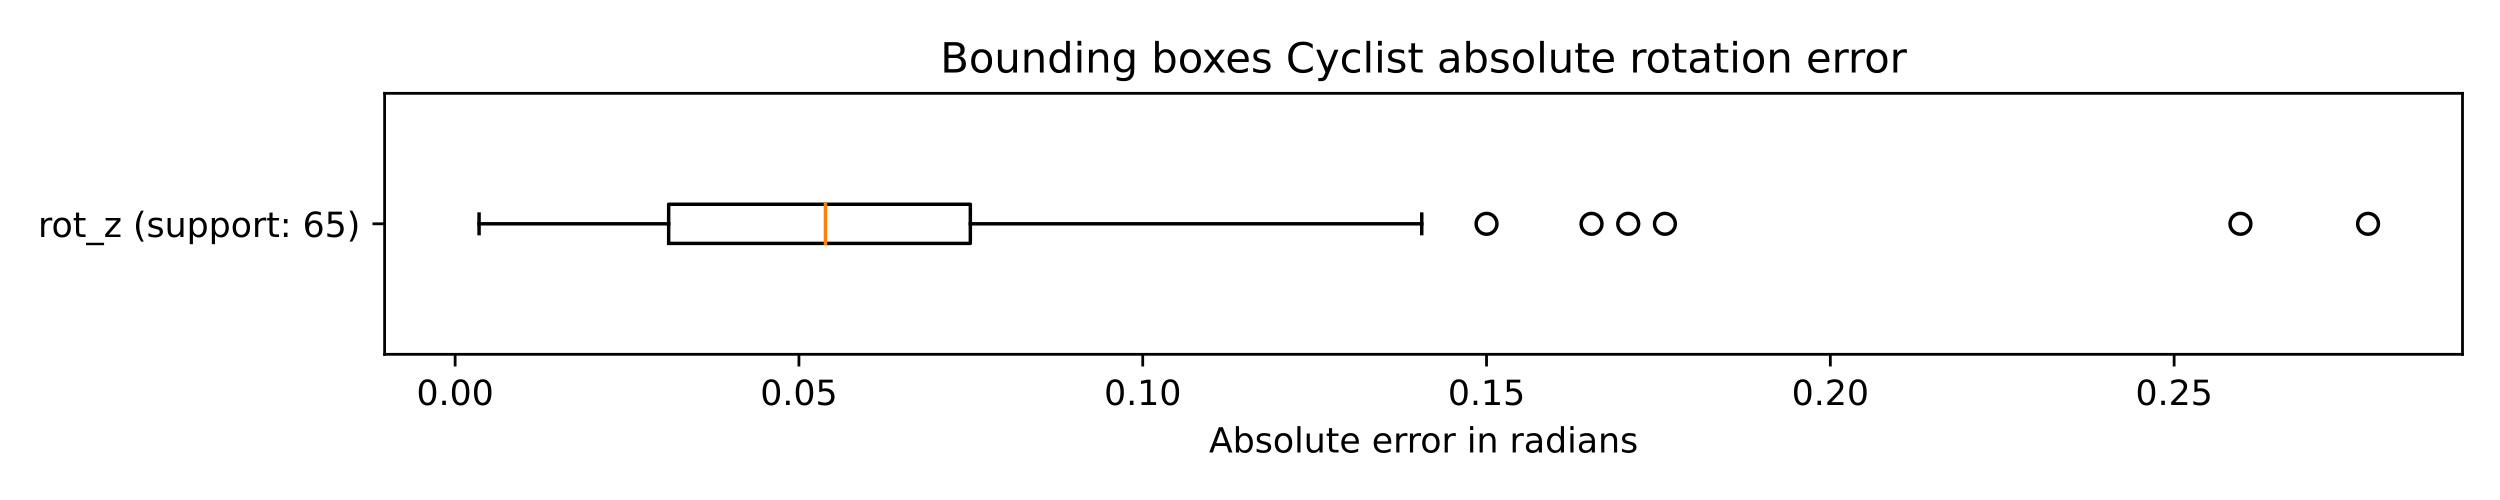
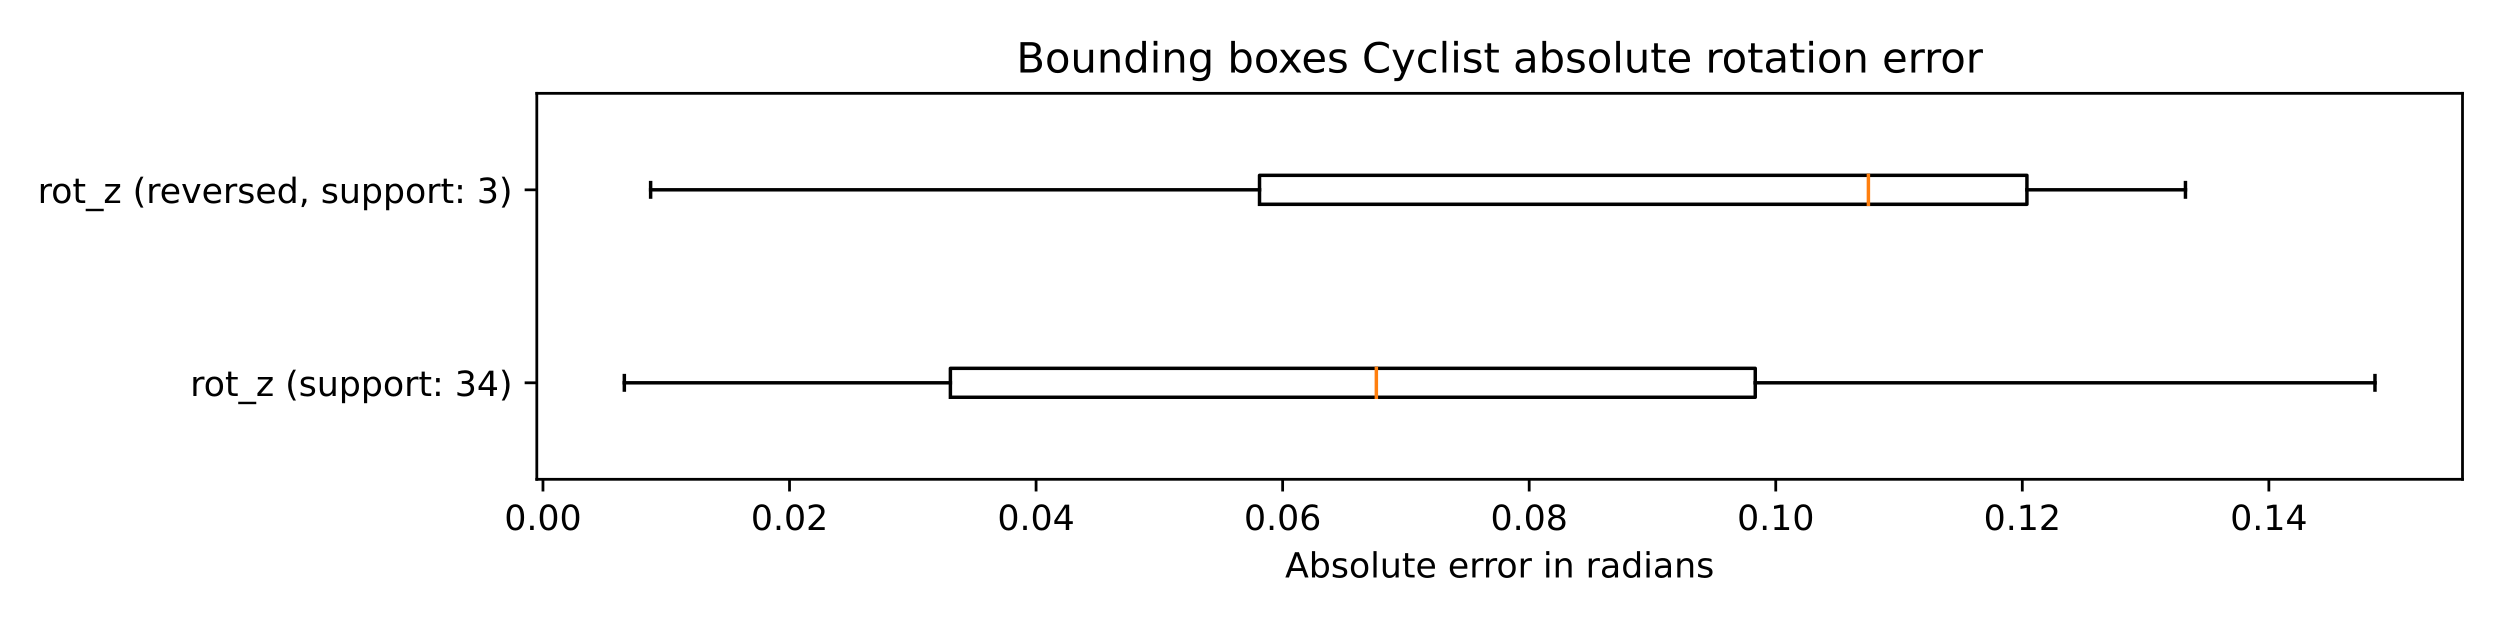
- <svg xmlns="http://www.w3.org/2000/svg" xmlns:xlink="http://www.w3.org/1999/xlink" width="720pt" height="144pt" viewBox="0 0 720 144" version="1.1">
+ <svg xmlns="http://www.w3.org/2000/svg" xmlns:xlink="http://www.w3.org/1999/xlink" width="720pt" height="180pt" viewBox="0 0 720 180" version="1.1">
  <defs>
    <style type="text/css">*{stroke-linejoin: round; stroke-linecap: butt}</style>
  </defs>
  <g id="figure_1">
    <g id="patch_1">
-       <path d="M 0 144  L 720 144  L 720 0  L 0 0  z " style="fill: #ffffff" />
+       <path d="M 0 180  L 720 180  L 720 0  L 0 0  z " style="fill: #ffffff" />
    </g>
    <g id="axes_1">
      <g id="patch_2">
-         <path d="M 110.77 102.04  L 709.2 102.04  L 709.2 26.88  L 110.77 26.88  z " style="fill: #ffffff" />
+         <path d="M 154.6 138.04  L 709.2 138.04  L 709.2 26.88  L 154.6 26.88  z " style="fill: #ffffff" />
      </g>
      <g id="matplotlib.axis_1">
        <g id="xtick_1">
          <g id="line2d_1">
            <defs>
-               <path id="mb2ef3d7399" d="M 0 0  L 0 3.5  " style="stroke: #000000; stroke-width: 0.8" />
+               <path id="m38046a8944" d="M 0 0  L 0 3.5  " style="stroke: #000000; stroke-width: 0.8" />
            </defs>
            <g>
-               <use xlink:href="#mb2ef3d7399" x="131.077" y="102.04" style="stroke: #000000; stroke-width: 0.8" />
+               <use xlink:href="#m38046a8944" x="156.374" y="138.04" style="stroke: #000000; stroke-width: 0.8" />
            </g>
          </g>
          <g id="text_1">
-             <g transform="translate(119.9441 116.6384)scale(0.1 -0.1)">
+             <g transform="translate(145.2414 152.6384)scale(0.1 -0.1)">
              <defs>
                <path id="DejaVuSans-30" d="M 2034 4250  Q 1547 4250 1301 3770  Q 1056 3291 1056 2328  Q 1056 1369 1301 889  Q 1547 409 2034 409  Q 2525 409 2770 889  Q 3016 1369 3016 2328  Q 3016 3291 2770 3770  Q 2525 4250 2034 4250  z M 2034 4750  Q 2819 4750 3233 4129  Q 3647 3509 3647 2328  Q 3647 1150 3233 529  Q 2819 -91 2034 -91  Q 1250 -91 836 529  Q 422 1150 422 2328  Q 422 3509 836 4129  Q 1250 4750 2034 4750  z " transform="scale(0.015625)" />
                <path id="DejaVuSans-2e" d="M 684 794  L 1344 794  L 1344 0  L 684 0  L 684 794  z " transform="scale(0.015625)" />
              </defs>
              <use xlink:href="#DejaVuSans-30" />
              <use xlink:href="#DejaVuSans-2e" x="63.623" />
              <use xlink:href="#DejaVuSans-30" x="95.41" />
              <use xlink:href="#DejaVuSans-30" x="159.033" />
            </g>
          </g>
        </g>
        <g id="xtick_2">
          <g id="line2d_2">
            <g>
-               <use xlink:href="#mb2ef3d7399" x="230.092" y="102.04" style="stroke: #000000; stroke-width: 0.8" />
+               <use xlink:href="#m38046a8944" x="227.382" y="138.04" style="stroke: #000000; stroke-width: 0.8" />
            </g>
          </g>
          <g id="text_2">
-             <g transform="translate(218.959 116.6384)scale(0.1 -0.1)">
-               <defs>
-                 <path id="DejaVuSans-35" d="M 691 4666  L 3169 4666  L 3169 4134  L 1269 4134  L 1269 2991  Q 1406 3038 1543 3061  Q 1681 3084 1819 3084  Q 2600 3084 3056 2656  Q 3513 2228 3513 1497  Q 3513 744 3044 326  Q 2575 -91 1722 -91  Q 1428 -91 1123 -41  Q 819 9 494 109  L 494 744  Q 775 591 1075 516  Q 1375 441 1709 441  Q 2250 441 2565 725  Q 2881 1009 2881 1497  Q 2881 1984 2565 2268  Q 2250 2553 1709 2553  Q 1456 2553 1204 2497  Q 953 2441 691 2322  L 691 4666  z " transform="scale(0.015625)" />
+             <g transform="translate(216.2497 152.6384)scale(0.1 -0.1)">
+               <defs>
+                 <path id="DejaVuSans-32" d="M 1228 531  L 3431 531  L 3431 0  L 469 0  L 469 531  Q 828 903 1448 1529  Q 2069 2156 2228 2338  Q 2531 2678 2651 2914  Q 2772 3150 2772 3378  Q 2772 3750 2511 3984  Q 2250 4219 1831 4219  Q 1534 4219 1204 4116  Q 875 4013 500 3803  L 500 4441  Q 881 4594 1212 4672  Q 1544 4750 1819 4750  Q 2544 4750 2975 4387  Q 3406 4025 3406 3419  Q 3406 3131 3298 2873  Q 3191 2616 2906 2266  Q 2828 2175 2409 1742  Q 1991 1309 1228 531  z " transform="scale(0.015625)" />
              </defs>
              <use xlink:href="#DejaVuSans-30" />
              <use xlink:href="#DejaVuSans-2e" x="63.623" />
              <use xlink:href="#DejaVuSans-30" x="95.41" />
-               <use xlink:href="#DejaVuSans-35" x="159.033" />
+               <use xlink:href="#DejaVuSans-32" x="159.033" />
            </g>
          </g>
        </g>
        <g id="xtick_3">
          <g id="line2d_3">
            <g>
-               <use xlink:href="#mb2ef3d7399" x="329.107" y="102.04" style="stroke: #000000; stroke-width: 0.8" />
+               <use xlink:href="#m38046a8944" x="298.391" y="138.04" style="stroke: #000000; stroke-width: 0.8" />
            </g>
          </g>
          <g id="text_3">
-             <g transform="translate(317.9739 116.6384)scale(0.1 -0.1)">
+             <g transform="translate(287.2579 152.6384)scale(0.1 -0.1)">
+               <defs>
+                 <path id="DejaVuSans-34" d="M 2419 4116  L 825 1625  L 2419 1625  L 2419 4116  z M 2253 4666  L 3047 4666  L 3047 1625  L 3713 1625  L 3713 1100  L 3047 1100  L 3047 0  L 2419 0  L 2419 1100  L 313 1100  L 313 1709  L 2253 4666  z " transform="scale(0.015625)" />
+               </defs>
+               <use xlink:href="#DejaVuSans-30" />
+               <use xlink:href="#DejaVuSans-2e" x="63.623" />
+               <use xlink:href="#DejaVuSans-30" x="95.41" />
+               <use xlink:href="#DejaVuSans-34" x="159.033" />
+             </g>
+           </g>
+         </g>
+         <g id="xtick_4">
+           <g id="line2d_4">
+             <g>
+               <use xlink:href="#m38046a8944" x="369.399" y="138.04" style="stroke: #000000; stroke-width: 0.8" />
+             </g>
+           </g>
+           <g id="text_4">
+             <g transform="translate(358.2661 152.6384)scale(0.1 -0.1)">
+               <defs>
+                 <path id="DejaVuSans-36" d="M 2113 2584  Q 1688 2584 1439 2293  Q 1191 2003 1191 1497  Q 1191 994 1439 701  Q 1688 409 2113 409  Q 2538 409 2786 701  Q 3034 994 3034 1497  Q 3034 2003 2786 2293  Q 2538 2584 2113 2584  z M 3366 4563  L 3366 3988  Q 3128 4100 2886 4159  Q 2644 4219 2406 4219  Q 1781 4219 1451 3797  Q 1122 3375 1075 2522  Q 1259 2794 1537 2939  Q 1816 3084 2150 3084  Q 2853 3084 3261 2657  Q 3669 2231 3669 1497  Q 3669 778 3244 343  Q 2819 -91 2113 -91  Q 1303 -91 875 529  Q 447 1150 447 2328  Q 447 3434 972 4092  Q 1497 4750 2381 4750  Q 2619 4750 2861 4703  Q 3103 4656 3366 4563  z " transform="scale(0.015625)" />
+               </defs>
+               <use xlink:href="#DejaVuSans-30" />
+               <use xlink:href="#DejaVuSans-2e" x="63.623" />
+               <use xlink:href="#DejaVuSans-30" x="95.41" />
+               <use xlink:href="#DejaVuSans-36" x="159.033" />
+             </g>
+           </g>
+         </g>
+         <g id="xtick_5">
+           <g id="line2d_5">
+             <g>
+               <use xlink:href="#m38046a8944" x="440.407" y="138.04" style="stroke: #000000; stroke-width: 0.8" />
+             </g>
+           </g>
+           <g id="text_5">
+             <g transform="translate(429.2743 152.6384)scale(0.1 -0.1)">
+               <defs>
+                 <path id="DejaVuSans-38" d="M 2034 2216  Q 1584 2216 1326 1975  Q 1069 1734 1069 1313  Q 1069 891 1326 650  Q 1584 409 2034 409  Q 2484 409 2743 651  Q 3003 894 3003 1313  Q 3003 1734 2745 1975  Q 2488 2216 2034 2216  z M 1403 2484  Q 997 2584 770 2862  Q 544 3141 544 3541  Q 544 4100 942 4425  Q 1341 4750 2034 4750  Q 2731 4750 3128 4425  Q 3525 4100 3525 3541  Q 3525 3141 3298 2862  Q 3072 2584 2669 2484  Q 3125 2378 3379 2068  Q 3634 1759 3634 1313  Q 3634 634 3220 271  Q 2806 -91 2034 -91  Q 1263 -91 848 271  Q 434 634 434 1313  Q 434 1759 690 2068  Q 947 2378 1403 2484  z M 1172 3481  Q 1172 3119 1398 2916  Q 1625 2713 2034 2713  Q 2441 2713 2670 2916  Q 2900 3119 2900 3481  Q 2900 3844 2670 4047  Q 2441 4250 2034 4250  Q 1625 4250 1398 4047  Q 1172 3844 1172 3481  z " transform="scale(0.015625)" />
+               </defs>
+               <use xlink:href="#DejaVuSans-30" />
+               <use xlink:href="#DejaVuSans-2e" x="63.623" />
+               <use xlink:href="#DejaVuSans-30" x="95.41" />
+               <use xlink:href="#DejaVuSans-38" x="159.033" />
+             </g>
+           </g>
+         </g>
+         <g id="xtick_6">
+           <g id="line2d_6">
+             <g>
+               <use xlink:href="#m38046a8944" x="511.415" y="138.04" style="stroke: #000000; stroke-width: 0.8" />
+             </g>
+           </g>
+           <g id="text_6">
+             <g transform="translate(500.2826 152.6384)scale(0.1 -0.1)">
              <defs>
                <path id="DejaVuSans-31" d="M 794 531  L 1825 531  L 1825 4091  L 703 3866  L 703 4441  L 1819 4666  L 2450 4666  L 2450 531  L 3481 531  L 3481 0  L 794 0  L 794 531  z " transform="scale(0.015625)" />
              </defs>
              <use xlink:href="#DejaVuSans-30" />
              <use xlink:href="#DejaVuSans-2e" x="63.623" />
              <use xlink:href="#DejaVuSans-31" x="95.41" />
              <use xlink:href="#DejaVuSans-30" x="159.033" />
            </g>
          </g>
        </g>
-         <g id="xtick_4">
-           <g id="line2d_4">
-             <g>
-               <use xlink:href="#mb2ef3d7399" x="428.122" y="102.04" style="stroke: #000000; stroke-width: 0.8" />
-             </g>
-           </g>
-           <g id="text_4">
-             <g transform="translate(416.9887 116.6384)scale(0.1 -0.1)">
+         <g id="xtick_7">
+           <g id="line2d_7">
+             <g>
+               <use xlink:href="#m38046a8944" x="582.424" y="138.04" style="stroke: #000000; stroke-width: 0.8" />
+             </g>
+           </g>
+           <g id="text_7">
+             <g transform="translate(571.2908 152.6384)scale(0.1 -0.1)">
              <use xlink:href="#DejaVuSans-30" />
              <use xlink:href="#DejaVuSans-2e" x="63.623" />
              <use xlink:href="#DejaVuSans-31" x="95.41" />
-               <use xlink:href="#DejaVuSans-35" x="159.033" />
-             </g>
-           </g>
-         </g>
-         <g id="xtick_5">
-           <g id="line2d_5">
-             <g>
-               <use xlink:href="#mb2ef3d7399" x="527.136" y="102.04" style="stroke: #000000; stroke-width: 0.8" />
-             </g>
-           </g>
-           <g id="text_5">
-             <g transform="translate(516.0036 116.6384)scale(0.1 -0.1)">
-               <defs>
-                 <path id="DejaVuSans-32" d="M 1228 531  L 3431 531  L 3431 0  L 469 0  L 469 531  Q 828 903 1448 1529  Q 2069 2156 2228 2338  Q 2531 2678 2651 2914  Q 2772 3150 2772 3378  Q 2772 3750 2511 3984  Q 2250 4219 1831 4219  Q 1534 4219 1204 4116  Q 875 4013 500 3803  L 500 4441  Q 881 4594 1212 4672  Q 1544 4750 1819 4750  Q 2544 4750 2975 4387  Q 3406 4025 3406 3419  Q 3406 3131 3298 2873  Q 3191 2616 2906 2266  Q 2828 2175 2409 1742  Q 1991 1309 1228 531  z " transform="scale(0.015625)" />
-               </defs>
-               <use xlink:href="#DejaVuSans-30" />
-               <use xlink:href="#DejaVuSans-2e" x="63.623" />
-               <use xlink:href="#DejaVuSans-32" x="95.41" />
-               <use xlink:href="#DejaVuSans-30" x="159.033" />
-             </g>
-           </g>
-         </g>
-         <g id="xtick_6">
-           <g id="line2d_6">
-             <g>
-               <use xlink:href="#mb2ef3d7399" x="626.151" y="102.04" style="stroke: #000000; stroke-width: 0.8" />
-             </g>
-           </g>
-           <g id="text_6">
-             <g transform="translate(615.0185 116.6384)scale(0.1 -0.1)">
-               <use xlink:href="#DejaVuSans-30" />
-               <use xlink:href="#DejaVuSans-2e" x="63.623" />
-               <use xlink:href="#DejaVuSans-32" x="95.41" />
-               <use xlink:href="#DejaVuSans-35" x="159.033" />
-             </g>
-           </g>
-         </g>
-         <g id="text_7">
-           <g transform="translate(348.1842 130.3166)scale(0.1 -0.1)">
+               <use xlink:href="#DejaVuSans-32" x="159.033" />
+             </g>
+           </g>
+         </g>
+         <g id="xtick_8">
+           <g id="line2d_8">
+             <g>
+               <use xlink:href="#m38046a8944" x="653.432" y="138.04" style="stroke: #000000; stroke-width: 0.8" />
+             </g>
+           </g>
+           <g id="text_8">
+             <g transform="translate(642.299 152.6384)scale(0.1 -0.1)">
+               <use xlink:href="#DejaVuSans-30" />
+               <use xlink:href="#DejaVuSans-2e" x="63.623" />
+               <use xlink:href="#DejaVuSans-31" x="95.41" />
+               <use xlink:href="#DejaVuSans-34" x="159.033" />
+             </g>
+           </g>
+         </g>
+         <g id="text_9">
+           <g transform="translate(370.0992 166.3166)scale(0.1 -0.1)">
            <defs>
              <path id="DejaVuSans-41" d="M 2188 4044  L 1331 1722  L 3047 1722  L 2188 4044  z M 1831 4666  L 2547 4666  L 4325 0  L 3669 0  L 3244 1197  L 1141 1197  L 716 0  L 50 0  L 1831 4666  z " transform="scale(0.015625)" />
              <path id="DejaVuSans-62" d="M 3116 1747  Q 3116 2381 2855 2742  Q 2594 3103 2138 3103  Q 1681 3103 1420 2742  Q 1159 2381 1159 1747  Q 1159 1113 1420 752  Q 1681 391 2138 391  Q 2594 391 2855 752  Q 3116 1113 3116 1747  z M 1159 2969  Q 1341 3281 1617 3432  Q 1894 3584 2278 3584  Q 2916 3584 3314 3078  Q 3713 2572 3713 1747  Q 3713 922 3314 415  Q 2916 -91 2278 -91  Q 1894 -91 1617 61  Q 1341 213 1159 525  L 1159 0  L 581 0  L 581 4863  L 1159 4863  L 1159 2969  z " transform="scale(0.015625)" />
              <path id="DejaVuSans-73" d="M 2834 3397  L 2834 2853  Q 2591 2978 2328 3040  Q 2066 3103 1784 3103  Q 1356 3103 1142 2972  Q 928 2841 928 2578  Q 928 2378 1081 2264  Q 1234 2150 1697 2047  L 1894 2003  Q 2506 1872 2764 1633  Q 3022 1394 3022 966  Q 3022 478 2636 193  Q 2250 -91 1575 -91  Q 1294 -91 989 -36  Q 684 19 347 128  L 347 722  Q 666 556 975 473  Q 1284 391 1588 391  Q 1994 391 2212 530  Q 2431 669 2431 922  Q 2431 1156 2273 1281  Q 2116 1406 1581 1522  L 1381 1569  Q 847 1681 609 1914  Q 372 2147 372 2553  Q 372 3047 722 3315  Q 1072 3584 1716 3584  Q 2034 3584 2315 3537  Q 2597 3491 2834 3397  z " transform="scale(0.015625)" />
              <path id="DejaVuSans-6f" d="M 1959 3097  Q 1497 3097 1228 2736  Q 959 2375 959 1747  Q 959 1119 1226 758  Q 1494 397 1959 397  Q 2419 397 2687 759  Q 2956 1122 2956 1747  Q 2956 2369 2687 2733  Q 2419 3097 1959 3097  z M 1959 3584  Q 2709 3584 3137 3096  Q 3566 2609 3566 1747  Q 3566 888 3137 398  Q 2709 -91 1959 -91  Q 1206 -91 779 398  Q 353 888 353 1747  Q 353 2609 779 3096  Q 1206 3584 1959 3584  z " transform="scale(0.015625)" />
              <path id="DejaVuSans-6c" d="M 603 4863  L 1178 4863  L 1178 0  L 603 0  L 603 4863  z " transform="scale(0.015625)" />
              <path id="DejaVuSans-75" d="M 544 1381  L 544 3500  L 1119 3500  L 1119 1403  Q 1119 906 1312 657  Q 1506 409 1894 409  Q 2359 409 2629 706  Q 2900 1003 2900 1516  L 2900 3500  L 3475 3500  L 3475 0  L 2900 0  L 2900 538  Q 2691 219 2414 64  Q 2138 -91 1772 -91  Q 1169 -91 856 284  Q 544 659 544 1381  z M 1991 3584  L 1991 3584  z " transform="scale(0.015625)" />
              <path id="DejaVuSans-74" d="M 1172 4494  L 1172 3500  L 2356 3500  L 2356 3053  L 1172 3053  L 1172 1153  Q 1172 725 1289 603  Q 1406 481 1766 481  L 2356 481  L 2356 0  L 1766 0  Q 1100 0 847 248  Q 594 497 594 1153  L 594 3053  L 172 3053  L 172 3500  L 594 3500  L 594 4494  L 1172 4494  z " transform="scale(0.015625)" />
              <path id="DejaVuSans-65" d="M 3597 1894  L 3597 1613  L 953 1613  Q 991 1019 1311 708  Q 1631 397 2203 397  Q 2534 397 2845 478  Q 3156 559 3463 722  L 3463 178  Q 3153 47 2828 -22  Q 2503 -91 2169 -91  Q 1331 -91 842 396  Q 353 884 353 1716  Q 353 2575 817 3079  Q 1281 3584 2069 3584  Q 2775 3584 3186 3129  Q 3597 2675 3597 1894  z M 3022 2063  Q 3016 2534 2758 2815  Q 2500 3097 2075 3097  Q 1594 3097 1305 2825  Q 1016 2553 972 2059  L 3022 2063  z " transform="scale(0.015625)" />
              <path id="DejaVuSans-20" transform="scale(0.015625)" />
              <path id="DejaVuSans-72" d="M 2631 2963  Q 2534 3019 2420 3045  Q 2306 3072 2169 3072  Q 1681 3072 1420 2755  Q 1159 2438 1159 1844  L 1159 0  L 581 0  L 581 3500  L 1159 3500  L 1159 2956  Q 1341 3275 1631 3429  Q 1922 3584 2338 3584  Q 2397 3584 2469 3576  Q 2541 3569 2628 3553  L 2631 2963  z " transform="scale(0.015625)" />
              <path id="DejaVuSans-69" d="M 603 3500  L 1178 3500  L 1178 0  L 603 0  L 603 3500  z M 603 4863  L 1178 4863  L 1178 4134  L 603 4134  L 603 4863  z " transform="scale(0.015625)" />
              <path id="DejaVuSans-6e" d="M 3513 2113  L 3513 0  L 2938 0  L 2938 2094  Q 2938 2591 2744 2837  Q 2550 3084 2163 3084  Q 1697 3084 1428 2787  Q 1159 2491 1159 1978  L 1159 0  L 581 0  L 581 3500  L 1159 3500  L 1159 2956  Q 1366 3272 1645 3428  Q 1925 3584 2291 3584  Q 2894 3584 3203 3211  Q 3513 2838 3513 2113  z " transform="scale(0.015625)" />
              <path id="DejaVuSans-61" d="M 2194 1759  Q 1497 1759 1228 1600  Q 959 1441 959 1056  Q 959 750 1161 570  Q 1363 391 1709 391  Q 2188 391 2477 730  Q 2766 1069 2766 1631  L 2766 1759  L 2194 1759  z M 3341 1997  L 3341 0  L 2766 0  L 2766 531  Q 2569 213 2275 61  Q 1981 -91 1556 -91  Q 1019 -91 701 211  Q 384 513 384 1019  Q 384 1609 779 1909  Q 1175 2209 1959 2209  L 2766 2209  L 2766 2266  Q 2766 2663 2505 2880  Q 2244 3097 1772 3097  Q 1472 3097 1187 3025  Q 903 2953 641 2809  L 641 3341  Q 956 3463 1253 3523  Q 1550 3584 1831 3584  Q 2591 3584 2966 3190  Q 3341 2797 3341 1997  z " transform="scale(0.015625)" />
              <path id="DejaVuSans-64" d="M 2906 2969  L 2906 4863  L 3481 4863  L 3481 0  L 2906 0  L 2906 525  Q 2725 213 2448 61  Q 2172 -91 1784 -91  Q 1150 -91 751 415  Q 353 922 353 1747  Q 353 2572 751 3078  Q 1150 3584 1784 3584  Q 2172 3584 2448 3432  Q 2725 3281 2906 2969  z M 947 1747  Q 947 1113 1208 752  Q 1469 391 1925 391  Q 2381 391 2643 752  Q 2906 1113 2906 1747  Q 2906 2381 2643 2742  Q 2381 3103 1925 3103  Q 1469 3103 1208 2742  Q 947 2381 947 1747  z " transform="scale(0.015625)" />
            </defs>
            <use xlink:href="#DejaVuSans-41" />
            <use xlink:href="#DejaVuSans-62" x="68.408" />
            <use xlink:href="#DejaVuSans-73" x="131.885" />
            <use xlink:href="#DejaVuSans-6f" x="183.984" />
            <use xlink:href="#DejaVuSans-6c" x="245.166" />
            <use xlink:href="#DejaVuSans-75" x="272.949" />
            <use xlink:href="#DejaVuSans-74" x="336.328" />
            <use xlink:href="#DejaVuSans-65" x="375.537" />
            <use xlink:href="#DejaVuSans-20" x="437.061" />
            <use xlink:href="#DejaVuSans-65" x="468.848" />
            <use xlink:href="#DejaVuSans-72" x="530.371" />
            <use xlink:href="#DejaVuSans-72" x="569.734" />
            <use xlink:href="#DejaVuSans-6f" x="608.598" />
            <use xlink:href="#DejaVuSans-72" x="669.779" />
            <use xlink:href="#DejaVuSans-20" x="710.893" />
            <use xlink:href="#DejaVuSans-69" x="742.68" />
            <use xlink:href="#DejaVuSans-6e" x="770.463" />
            <use xlink:href="#DejaVuSans-20" x="833.842" />
            <use xlink:href="#DejaVuSans-72" x="865.629" />
            <use xlink:href="#DejaVuSans-61" x="906.742" />
            <use xlink:href="#DejaVuSans-64" x="968.021" />
            <use xlink:href="#DejaVuSans-69" x="1031.498" />
            <use xlink:href="#DejaVuSans-61" x="1059.281" />
            <use xlink:href="#DejaVuSans-6e" x="1120.561" />
            <use xlink:href="#DejaVuSans-73" x="1183.939" />
          </g>
        </g>
      </g>
      <g id="matplotlib.axis_2">
        <g id="ytick_1">
-           <g id="line2d_7">
+           <g id="line2d_9">
            <defs>
-               <path id="mb068bb8f58" d="M 0 0  L -3.5 0  " style="stroke: #000000; stroke-width: 0.8" />
+               <path id="m2ed63e2a36" d="M 0 0  L -3.5 0  " style="stroke: #000000; stroke-width: 0.8" />
            </defs>
            <g>
-               <use xlink:href="#mb068bb8f58" x="110.77" y="64.46" style="stroke: #000000; stroke-width: 0.8" />
-             </g>
-           </g>
-           <g id="text_8">
-             <g transform="translate(10.94969 68.25375)scale(0.1 -0.1)">
+               <use xlink:href="#m2ed63e2a36" x="154.6" y="110.25" style="stroke: #000000; stroke-width: 0.8" />
+             </g>
+           </g>
+           <g id="text_10">
+             <g transform="translate(54.77969 114.0438)scale(0.1 -0.1)">
              <defs>
                <path id="DejaVuSans-5f" d="M 3263 -1063  L 3263 -1509  L -63 -1509  L -63 -1063  L 3263 -1063  z " transform="scale(0.015625)" />
                <path id="DejaVuSans-7a" d="M 353 3500  L 3084 3500  L 3084 2975  L 922 459  L 3084 459  L 3084 0  L 275 0  L 275 525  L 2438 3041  L 353 3041  L 353 3500  z " transform="scale(0.015625)" />
                <path id="DejaVuSans-28" d="M 1984 4856  Q 1566 4138 1362 3434  Q 1159 2731 1159 2009  Q 1159 1288 1364 580  Q 1569 -128 1984 -844  L 1484 -844  Q 1016 -109 783 600  Q 550 1309 550 2009  Q 550 2706 781 3412  Q 1013 4119 1484 4856  L 1984 4856  z " transform="scale(0.015625)" />
                <path id="DejaVuSans-70" d="M 1159 525  L 1159 -1331  L 581 -1331  L 581 3500  L 1159 3500  L 1159 2969  Q 1341 3281 1617 3432  Q 1894 3584 2278 3584  Q 2916 3584 3314 3078  Q 3713 2572 3713 1747  Q 3713 922 3314 415  Q 2916 -91 2278 -91  Q 1894 -91 1617 61  Q 1341 213 1159 525  z M 3116 1747  Q 3116 2381 2855 2742  Q 2594 3103 2138 3103  Q 1681 3103 1420 2742  Q 1159 2381 1159 1747  Q 1159 1113 1420 752  Q 1681 391 2138 391  Q 2594 391 2855 752  Q 3116 1113 3116 1747  z " transform="scale(0.015625)" />
                <path id="DejaVuSans-3a" d="M 750 794  L 1409 794  L 1409 0  L 750 0  L 750 794  z M 750 3309  L 1409 3309  L 1409 2516  L 750 2516  L 750 3309  z " transform="scale(0.015625)" />
-                 <path id="DejaVuSans-36" d="M 2113 2584  Q 1688 2584 1439 2293  Q 1191 2003 1191 1497  Q 1191 994 1439 701  Q 1688 409 2113 409  Q 2538 409 2786 701  Q 3034 994 3034 1497  Q 3034 2003 2786 2293  Q 2538 2584 2113 2584  z M 3366 4563  L 3366 3988  Q 3128 4100 2886 4159  Q 2644 4219 2406 4219  Q 1781 4219 1451 3797  Q 1122 3375 1075 2522  Q 1259 2794 1537 2939  Q 1816 3084 2150 3084  Q 2853 3084 3261 2657  Q 3669 2231 3669 1497  Q 3669 778 3244 343  Q 2819 -91 2113 -91  Q 1303 -91 875 529  Q 447 1150 447 2328  Q 447 3434 972 4092  Q 1497 4750 2381 4750  Q 2619 4750 2861 4703  Q 3103 4656 3366 4563  z " transform="scale(0.015625)" />
+                 <path id="DejaVuSans-33" d="M 2597 2516  Q 3050 2419 3304 2112  Q 3559 1806 3559 1356  Q 3559 666 3084 287  Q 2609 -91 1734 -91  Q 1441 -91 1130 -33  Q 819 25 488 141  L 488 750  Q 750 597 1062 519  Q 1375 441 1716 441  Q 2309 441 2620 675  Q 2931 909 2931 1356  Q 2931 1769 2642 2001  Q 2353 2234 1838 2234  L 1294 2234  L 1294 2753  L 1863 2753  Q 2328 2753 2575 2939  Q 2822 3125 2822 3475  Q 2822 3834 2567 4026  Q 2313 4219 1838 4219  Q 1578 4219 1281 4162  Q 984 4106 628 3988  L 628 4550  Q 988 4650 1302 4700  Q 1616 4750 1894 4750  Q 2613 4750 3031 4423  Q 3450 4097 3450 3541  Q 3450 3153 3228 2886  Q 3006 2619 2597 2516  z " transform="scale(0.015625)" />
                <path id="DejaVuSans-29" d="M 513 4856  L 1013 4856  Q 1481 4119 1714 3412  Q 1947 2706 1947 2009  Q 1947 1309 1714 600  Q 1481 -109 1013 -844  L 513 -844  Q 928 -128 1133 580  Q 1338 1288 1338 2009  Q 1338 2731 1133 3434  Q 928 4138 513 4856  z " transform="scale(0.015625)" />
              </defs>
              <use xlink:href="#DejaVuSans-72" />
              <use xlink:href="#DejaVuSans-6f" x="38.863" />
              <use xlink:href="#DejaVuSans-74" x="100.045" />
              <use xlink:href="#DejaVuSans-5f" x="139.254" />
              <use xlink:href="#DejaVuSans-7a" x="189.254" />
              <use xlink:href="#DejaVuSans-20" x="241.744" />
              <use xlink:href="#DejaVuSans-28" x="273.531" />
              <use xlink:href="#DejaVuSans-73" x="312.545" />
              <use xlink:href="#DejaVuSans-75" x="364.645" />
              <use xlink:href="#DejaVuSans-70" x="428.023" />
              <use xlink:href="#DejaVuSans-70" x="491.5" />
              <use xlink:href="#DejaVuSans-6f" x="554.977" />
              <use xlink:href="#DejaVuSans-72" x="616.158" />
              <use xlink:href="#DejaVuSans-74" x="657.271" />
              <use xlink:href="#DejaVuSans-3a" x="696.48" />
              <use xlink:href="#DejaVuSans-20" x="730.172" />
-               <use xlink:href="#DejaVuSans-36" x="761.959" />
-               <use xlink:href="#DejaVuSans-35" x="825.582" />
+               <use xlink:href="#DejaVuSans-33" x="761.959" />
+               <use xlink:href="#DejaVuSans-34" x="825.582" />
              <use xlink:href="#DejaVuSans-29" x="889.205" />
            </g>
          </g>
        </g>
-       </g>
-       <g id="line2d_8">
-         <path d="M 192.574 70.097  L 192.574 58.823  L 279.458 58.823  L 279.458 70.097  L 192.574 70.097  " clip-path="url(#p483fb03f62)" style="fill: none; stroke: #000000; stroke-linecap: square" />
-       </g>
-       <g id="line2d_9">
-         <path d="M 192.574 64.46  L 137.971 64.46  " clip-path="url(#p483fb03f62)" style="fill: none; stroke: #000000; stroke-linecap: square" />
-       </g>
-       <g id="line2d_10">
-         <path d="M 279.458 64.46  L 409.463 64.46  " clip-path="url(#p483fb03f62)" style="fill: none; stroke: #000000; stroke-linecap: square" />
+         <g id="ytick_2">
+           <g id="line2d_10">
+             <g>
+               <use xlink:href="#m2ed63e2a36" x="154.6" y="54.67" style="stroke: #000000; stroke-width: 0.8" />
+             </g>
+           </g>
+           <g id="text_11">
+             <g transform="translate(10.85313 58.46922)scale(0.1 -0.1)">
+               <defs>
+                 <path id="DejaVuSans-76" d="M 191 3500  L 800 3500  L 1894 563  L 2988 3500  L 3597 3500  L 2284 0  L 1503 0  L 191 3500  z " transform="scale(0.015625)" />
+                 <path id="DejaVuSans-2c" d="M 750 794  L 1409 794  L 1409 256  L 897 -744  L 494 -744  L 750 256  L 750 794  z " transform="scale(0.015625)" />
+               </defs>
+               <use xlink:href="#DejaVuSans-72" />
+               <use xlink:href="#DejaVuSans-6f" x="38.863" />
+               <use xlink:href="#DejaVuSans-74" x="100.045" />
+               <use xlink:href="#DejaVuSans-5f" x="139.254" />
+               <use xlink:href="#DejaVuSans-7a" x="189.254" />
+               <use xlink:href="#DejaVuSans-20" x="241.744" />
+               <use xlink:href="#DejaVuSans-28" x="273.531" />
+               <use xlink:href="#DejaVuSans-72" x="312.545" />
+               <use xlink:href="#DejaVuSans-65" x="351.408" />
+               <use xlink:href="#DejaVuSans-76" x="412.932" />
+               <use xlink:href="#DejaVuSans-65" x="472.111" />
+               <use xlink:href="#DejaVuSans-72" x="533.635" />
+               <use xlink:href="#DejaVuSans-73" x="574.748" />
+               <use xlink:href="#DejaVuSans-65" x="626.848" />
+               <use xlink:href="#DejaVuSans-64" x="688.371" />
+               <use xlink:href="#DejaVuSans-2c" x="751.848" />
+               <use xlink:href="#DejaVuSans-20" x="783.635" />
+               <use xlink:href="#DejaVuSans-73" x="815.422" />
+               <use xlink:href="#DejaVuSans-75" x="867.521" />
+               <use xlink:href="#DejaVuSans-70" x="930.9" />
+               <use xlink:href="#DejaVuSans-70" x="994.377" />
+               <use xlink:href="#DejaVuSans-6f" x="1057.854" />
+               <use xlink:href="#DejaVuSans-72" x="1119.035" />
+               <use xlink:href="#DejaVuSans-74" x="1160.148" />
+               <use xlink:href="#DejaVuSans-3a" x="1199.357" />
+               <use xlink:href="#DejaVuSans-20" x="1233.049" />
+               <use xlink:href="#DejaVuSans-33" x="1264.836" />
+               <use xlink:href="#DejaVuSans-29" x="1328.459" />
+             </g>
+           </g>
+         </g>
      </g>
      <g id="line2d_11">
-         <path d="M 137.971 67.278  L 137.971 61.642  " clip-path="url(#p483fb03f62)" style="fill: none; stroke: #000000; stroke-linecap: square" />
+         <path d="M 273.712 114.418  L 273.712 106.082  L 505.513 106.082  L 505.513 114.418  L 273.712 114.418  " clip-path="url(#pccbb46891a)" style="fill: none; stroke: #000000; stroke-linecap: square" />
      </g>
      <g id="line2d_12">
-         <path d="M 409.463 67.278  L 409.463 61.642  " clip-path="url(#p483fb03f62)" style="fill: none; stroke: #000000; stroke-linecap: square" />
+         <path d="M 273.712 110.25  L 179.809 110.25  " clip-path="url(#pccbb46891a)" style="fill: none; stroke: #000000; stroke-linecap: square" />
      </g>
      <g id="line2d_13">
-         <defs>
-           <path id="m75df155bc7" d="M 0 3  C 0.796 3 1.559 2.684 2.121 2.121  C 2.684 1.559 3 0.796 3 0  C 3 -0.796 2.684 -1.559 2.121 -2.121  C 1.559 -2.684 0.796 -3 0 -3  C -0.796 -3 -1.559 -2.684 -2.121 -2.121  C -2.684 -1.559 -3 -0.796 -3 0  C -3 0.796 -2.684 1.559 -2.121 2.121  C -1.559 2.684 -0.796 3 0 3  z " style="stroke: #000000" />
-         </defs>
-         <g clip-path="url(#p483fb03f62)">
-           <use xlink:href="#m75df155bc7" x="479.498" y="64.46" style="fill-opacity: 0; stroke: #000000" />
-           <use xlink:href="#m75df155bc7" x="468.931" y="64.46" style="fill-opacity: 0; stroke: #000000" />
-           <use xlink:href="#m75df155bc7" x="428.121" y="64.46" style="fill-opacity: 0; stroke: #000000" />
-           <use xlink:href="#m75df155bc7" x="681.999" y="64.46" style="fill-opacity: 0; stroke: #000000" />
-           <use xlink:href="#m75df155bc7" x="458.36" y="64.46" style="fill-opacity: 0; stroke: #000000" />
-           <use xlink:href="#m75df155bc7" x="645.25" y="64.46" style="fill-opacity: 0; stroke: #000000" />
-         </g>
+         <path d="M 505.513 110.25  L 683.991 110.25  " clip-path="url(#pccbb46891a)" style="fill: none; stroke: #000000; stroke-linecap: square" />
      </g>
      <g id="line2d_14">
-         <path d="M 237.727 70.097  L 237.727 58.823  " clip-path="url(#p483fb03f62)" style="fill: none; stroke: #ff7f0e; stroke-linecap: square" />
+         <path d="M 179.809 112.334  L 179.809 108.166  " clip-path="url(#pccbb46891a)" style="fill: none; stroke: #000000; stroke-linecap: square" />
+       </g>
+       <g id="line2d_15">
+         <path d="M 683.991 112.334  L 683.991 108.166  " clip-path="url(#pccbb46891a)" style="fill: none; stroke: #000000; stroke-linecap: square" />
+       </g>
+       <g id="line2d_16" />
+       <g id="line2d_17">
+         <path d="M 362.74 58.839  L 362.74 50.502  L 583.756 50.502  L 583.756 58.839  L 362.74 58.839  " clip-path="url(#pccbb46891a)" style="fill: none; stroke: #000000; stroke-linecap: square" />
+       </g>
+       <g id="line2d_18">
+         <path d="M 362.74 54.67  L 187.38 54.67  " clip-path="url(#pccbb46891a)" style="fill: none; stroke: #000000; stroke-linecap: square" />
+       </g>
+       <g id="line2d_19">
+         <path d="M 583.756 54.67  L 629.411 54.67  " clip-path="url(#pccbb46891a)" style="fill: none; stroke: #000000; stroke-linecap: square" />
+       </g>
+       <g id="line2d_20">
+         <path d="M 187.38 56.754  L 187.38 52.586  " clip-path="url(#pccbb46891a)" style="fill: none; stroke: #000000; stroke-linecap: square" />
+       </g>
+       <g id="line2d_21">
+         <path d="M 629.411 56.754  L 629.411 52.586  " clip-path="url(#pccbb46891a)" style="fill: none; stroke: #000000; stroke-linecap: square" />
+       </g>
+       <g id="line2d_22" />
+       <g id="line2d_23">
+         <path d="M 396.388 114.418  L 396.388 106.082  " clip-path="url(#pccbb46891a)" style="fill: none; stroke: #ff7f0e; stroke-linecap: square" />
+       </g>
+       <g id="line2d_24">
+         <path d="M 538.1 58.839  L 538.1 50.502  " clip-path="url(#pccbb46891a)" style="fill: none; stroke: #ff7f0e; stroke-linecap: square" />
      </g>
      <g id="patch_3">
-         <path d="M 110.77 102.04  L 110.77 26.88  " style="fill: none; stroke: #000000; stroke-width: 0.8; stroke-linejoin: miter; stroke-linecap: square" />
+         <path d="M 154.6 138.04  L 154.6 26.88  " style="fill: none; stroke: #000000; stroke-width: 0.8; stroke-linejoin: miter; stroke-linecap: square" />
      </g>
      <g id="patch_4">
-         <path d="M 709.2 102.04  L 709.2 26.88  " style="fill: none; stroke: #000000; stroke-width: 0.8; stroke-linejoin: miter; stroke-linecap: square" />
+         <path d="M 709.2 138.04  L 709.2 26.88  " style="fill: none; stroke: #000000; stroke-width: 0.8; stroke-linejoin: miter; stroke-linecap: square" />
      </g>
      <g id="patch_5">
-         <path d="M 110.77 102.04  L 709.2 102.04  " style="fill: none; stroke: #000000; stroke-width: 0.8; stroke-linejoin: miter; stroke-linecap: square" />
+         <path d="M 154.6 138.04  L 709.2 138.04  " style="fill: none; stroke: #000000; stroke-width: 0.8; stroke-linejoin: miter; stroke-linecap: square" />
      </g>
      <g id="patch_6">
-         <path d="M 110.77 26.88  L 709.2 26.88  " style="fill: none; stroke: #000000; stroke-width: 0.8; stroke-linejoin: miter; stroke-linecap: square" />
-       </g>
-       <g id="text_9">
-         <g transform="translate(270.8009 20.88)scale(0.12 -0.12)">
+         <path d="M 154.6 26.88  L 709.2 26.88  " style="fill: none; stroke: #000000; stroke-width: 0.8; stroke-linejoin: miter; stroke-linecap: square" />
+       </g>
+       <g id="text_12">
+         <g transform="translate(292.7159 20.88)scale(0.12 -0.12)">
          <defs>
            <path id="DejaVuSans-42" d="M 1259 2228  L 1259 519  L 2272 519  Q 2781 519 3026 730  Q 3272 941 3272 1375  Q 3272 1813 3026 2020  Q 2781 2228 2272 2228  L 1259 2228  z M 1259 4147  L 1259 2741  L 2194 2741  Q 2656 2741 2882 2914  Q 3109 3088 3109 3444  Q 3109 3797 2882 3972  Q 2656 4147 2194 4147  L 1259 4147  z M 628 4666  L 2241 4666  Q 2963 4666 3353 4366  Q 3744 4066 3744 3513  Q 3744 3084 3544 2831  Q 3344 2578 2956 2516  Q 3422 2416 3680 2098  Q 3938 1781 3938 1306  Q 3938 681 3513 340  Q 3088 0 2303 0  L 628 0  L 628 4666  z " transform="scale(0.015625)" />
            <path id="DejaVuSans-67" d="M 2906 1791  Q 2906 2416 2648 2759  Q 2391 3103 1925 3103  Q 1463 3103 1205 2759  Q 947 2416 947 1791  Q 947 1169 1205 825  Q 1463 481 1925 481  Q 2391 481 2648 825  Q 2906 1169 2906 1791  z M 3481 434  Q 3481 -459 3084 -895  Q 2688 -1331 1869 -1331  Q 1566 -1331 1297 -1286  Q 1028 -1241 775 -1147  L 775 -588  Q 1028 -725 1275 -790  Q 1522 -856 1778 -856  Q 2344 -856 2625 -561  Q 2906 -266 2906 331  L 2906 616  Q 2728 306 2450 153  Q 2172 0 1784 0  Q 1141 0 747 490  Q 353 981 353 1791  Q 353 2603 747 3093  Q 1141 3584 1784 3584  Q 2172 3584 2450 3431  Q 2728 3278 2906 2969  L 2906 3500  L 3481 3500  L 3481 434  z " transform="scale(0.015625)" />
            <path id="DejaVuSans-78" d="M 3513 3500  L 2247 1797  L 3578 0  L 2900 0  L 1881 1375  L 863 0  L 184 0  L 1544 1831  L 300 3500  L 978 3500  L 1906 2253  L 2834 3500  L 3513 3500  z " transform="scale(0.015625)" />
            <path id="DejaVuSans-43" d="M 4122 4306  L 4122 3641  Q 3803 3938 3442 4084  Q 3081 4231 2675 4231  Q 1875 4231 1450 3742  Q 1025 3253 1025 2328  Q 1025 1406 1450 917  Q 1875 428 2675 428  Q 3081 428 3442 575  Q 3803 722 4122 1019  L 4122 359  Q 3791 134 3420 21  Q 3050 -91 2638 -91  Q 1578 -91 968 557  Q 359 1206 359 2328  Q 359 3453 968 4101  Q 1578 4750 2638 4750  Q 3056 4750 3426 4639  Q 3797 4528 4122 4306  z " transform="scale(0.015625)" />
            <path id="DejaVuSans-79" d="M 2059 -325  Q 1816 -950 1584 -1140  Q 1353 -1331 966 -1331  L 506 -1331  L 506 -850  L 844 -850  Q 1081 -850 1212 -737  Q 1344 -625 1503 -206  L 1606 56  L 191 3500  L 800 3500  L 1894 763  L 2988 3500  L 3597 3500  L 2059 -325  z " transform="scale(0.015625)" />
            <path id="DejaVuSans-63" d="M 3122 3366  L 3122 2828  Q 2878 2963 2633 3030  Q 2388 3097 2138 3097  Q 1578 3097 1268 2742  Q 959 2388 959 1747  Q 959 1106 1268 751  Q 1578 397 2138 397  Q 2388 397 2633 464  Q 2878 531 3122 666  L 3122 134  Q 2881 22 2623 -34  Q 2366 -91 2075 -91  Q 1284 -91 818 406  Q 353 903 353 1747  Q 353 2603 823 3093  Q 1294 3584 2113 3584  Q 2378 3584 2631 3529  Q 2884 3475 3122 3366  z " transform="scale(0.015625)" />
          </defs>
          <use xlink:href="#DejaVuSans-42" />
          <use xlink:href="#DejaVuSans-6f" x="68.604" />
          <use xlink:href="#DejaVuSans-75" x="129.785" />
          <use xlink:href="#DejaVuSans-6e" x="193.164" />
          <use xlink:href="#DejaVuSans-64" x="256.543" />
          <use xlink:href="#DejaVuSans-69" x="320.02" />
          <use xlink:href="#DejaVuSans-6e" x="347.803" />
          <use xlink:href="#DejaVuSans-67" x="411.182" />
          <use xlink:href="#DejaVuSans-20" x="474.658" />
          <use xlink:href="#DejaVuSans-62" x="506.445" />
          <use xlink:href="#DejaVuSans-6f" x="569.922" />
          <use xlink:href="#DejaVuSans-78" x="627.979" />
          <use xlink:href="#DejaVuSans-65" x="684.033" />
          <use xlink:href="#DejaVuSans-73" x="745.557" />
          <use xlink:href="#DejaVuSans-20" x="797.656" />
          <use xlink:href="#DejaVuSans-43" x="829.443" />
          <use xlink:href="#DejaVuSans-79" x="899.268" />
          <use xlink:href="#DejaVuSans-63" x="958.447" />
          <use xlink:href="#DejaVuSans-6c" x="1013.428" />
          <use xlink:href="#DejaVuSans-69" x="1041.211" />
          <use xlink:href="#DejaVuSans-73" x="1068.994" />
          <use xlink:href="#DejaVuSans-74" x="1121.094" />
          <use xlink:href="#DejaVuSans-20" x="1160.303" />
          <use xlink:href="#DejaVuSans-61" x="1192.09" />
          <use xlink:href="#DejaVuSans-62" x="1253.369" />
          <use xlink:href="#DejaVuSans-73" x="1316.846" />
          <use xlink:href="#DejaVuSans-6f" x="1368.945" />
          <use xlink:href="#DejaVuSans-6c" x="1430.127" />
          <use xlink:href="#DejaVuSans-75" x="1457.91" />
          <use xlink:href="#DejaVuSans-74" x="1521.289" />
          <use xlink:href="#DejaVuSans-65" x="1560.498" />
          <use xlink:href="#DejaVuSans-20" x="1622.021" />
          <use xlink:href="#DejaVuSans-72" x="1653.809" />
          <use xlink:href="#DejaVuSans-6f" x="1692.672" />
          <use xlink:href="#DejaVuSans-74" x="1753.854" />
          <use xlink:href="#DejaVuSans-61" x="1793.062" />
          <use xlink:href="#DejaVuSans-74" x="1854.342" />
          <use xlink:href="#DejaVuSans-69" x="1893.551" />
          <use xlink:href="#DejaVuSans-6f" x="1921.334" />
          <use xlink:href="#DejaVuSans-6e" x="1982.516" />
          <use xlink:href="#DejaVuSans-20" x="2045.895" />
          <use xlink:href="#DejaVuSans-65" x="2077.682" />
          <use xlink:href="#DejaVuSans-72" x="2139.205" />
          <use xlink:href="#DejaVuSans-72" x="2178.568" />
          <use xlink:href="#DejaVuSans-6f" x="2217.432" />
          <use xlink:href="#DejaVuSans-72" x="2278.613" />
        </g>
      </g>
    </g>
  </g>
  <defs>
-     <clipPath id="p483fb03f62">
-       <rect x="110.77" y="26.88" width="598.43" height="75.16" />
+     <clipPath id="pccbb46891a">
+       <rect x="154.6" y="26.88" width="554.6" height="111.16" />
    </clipPath>
  </defs>
</svg>
